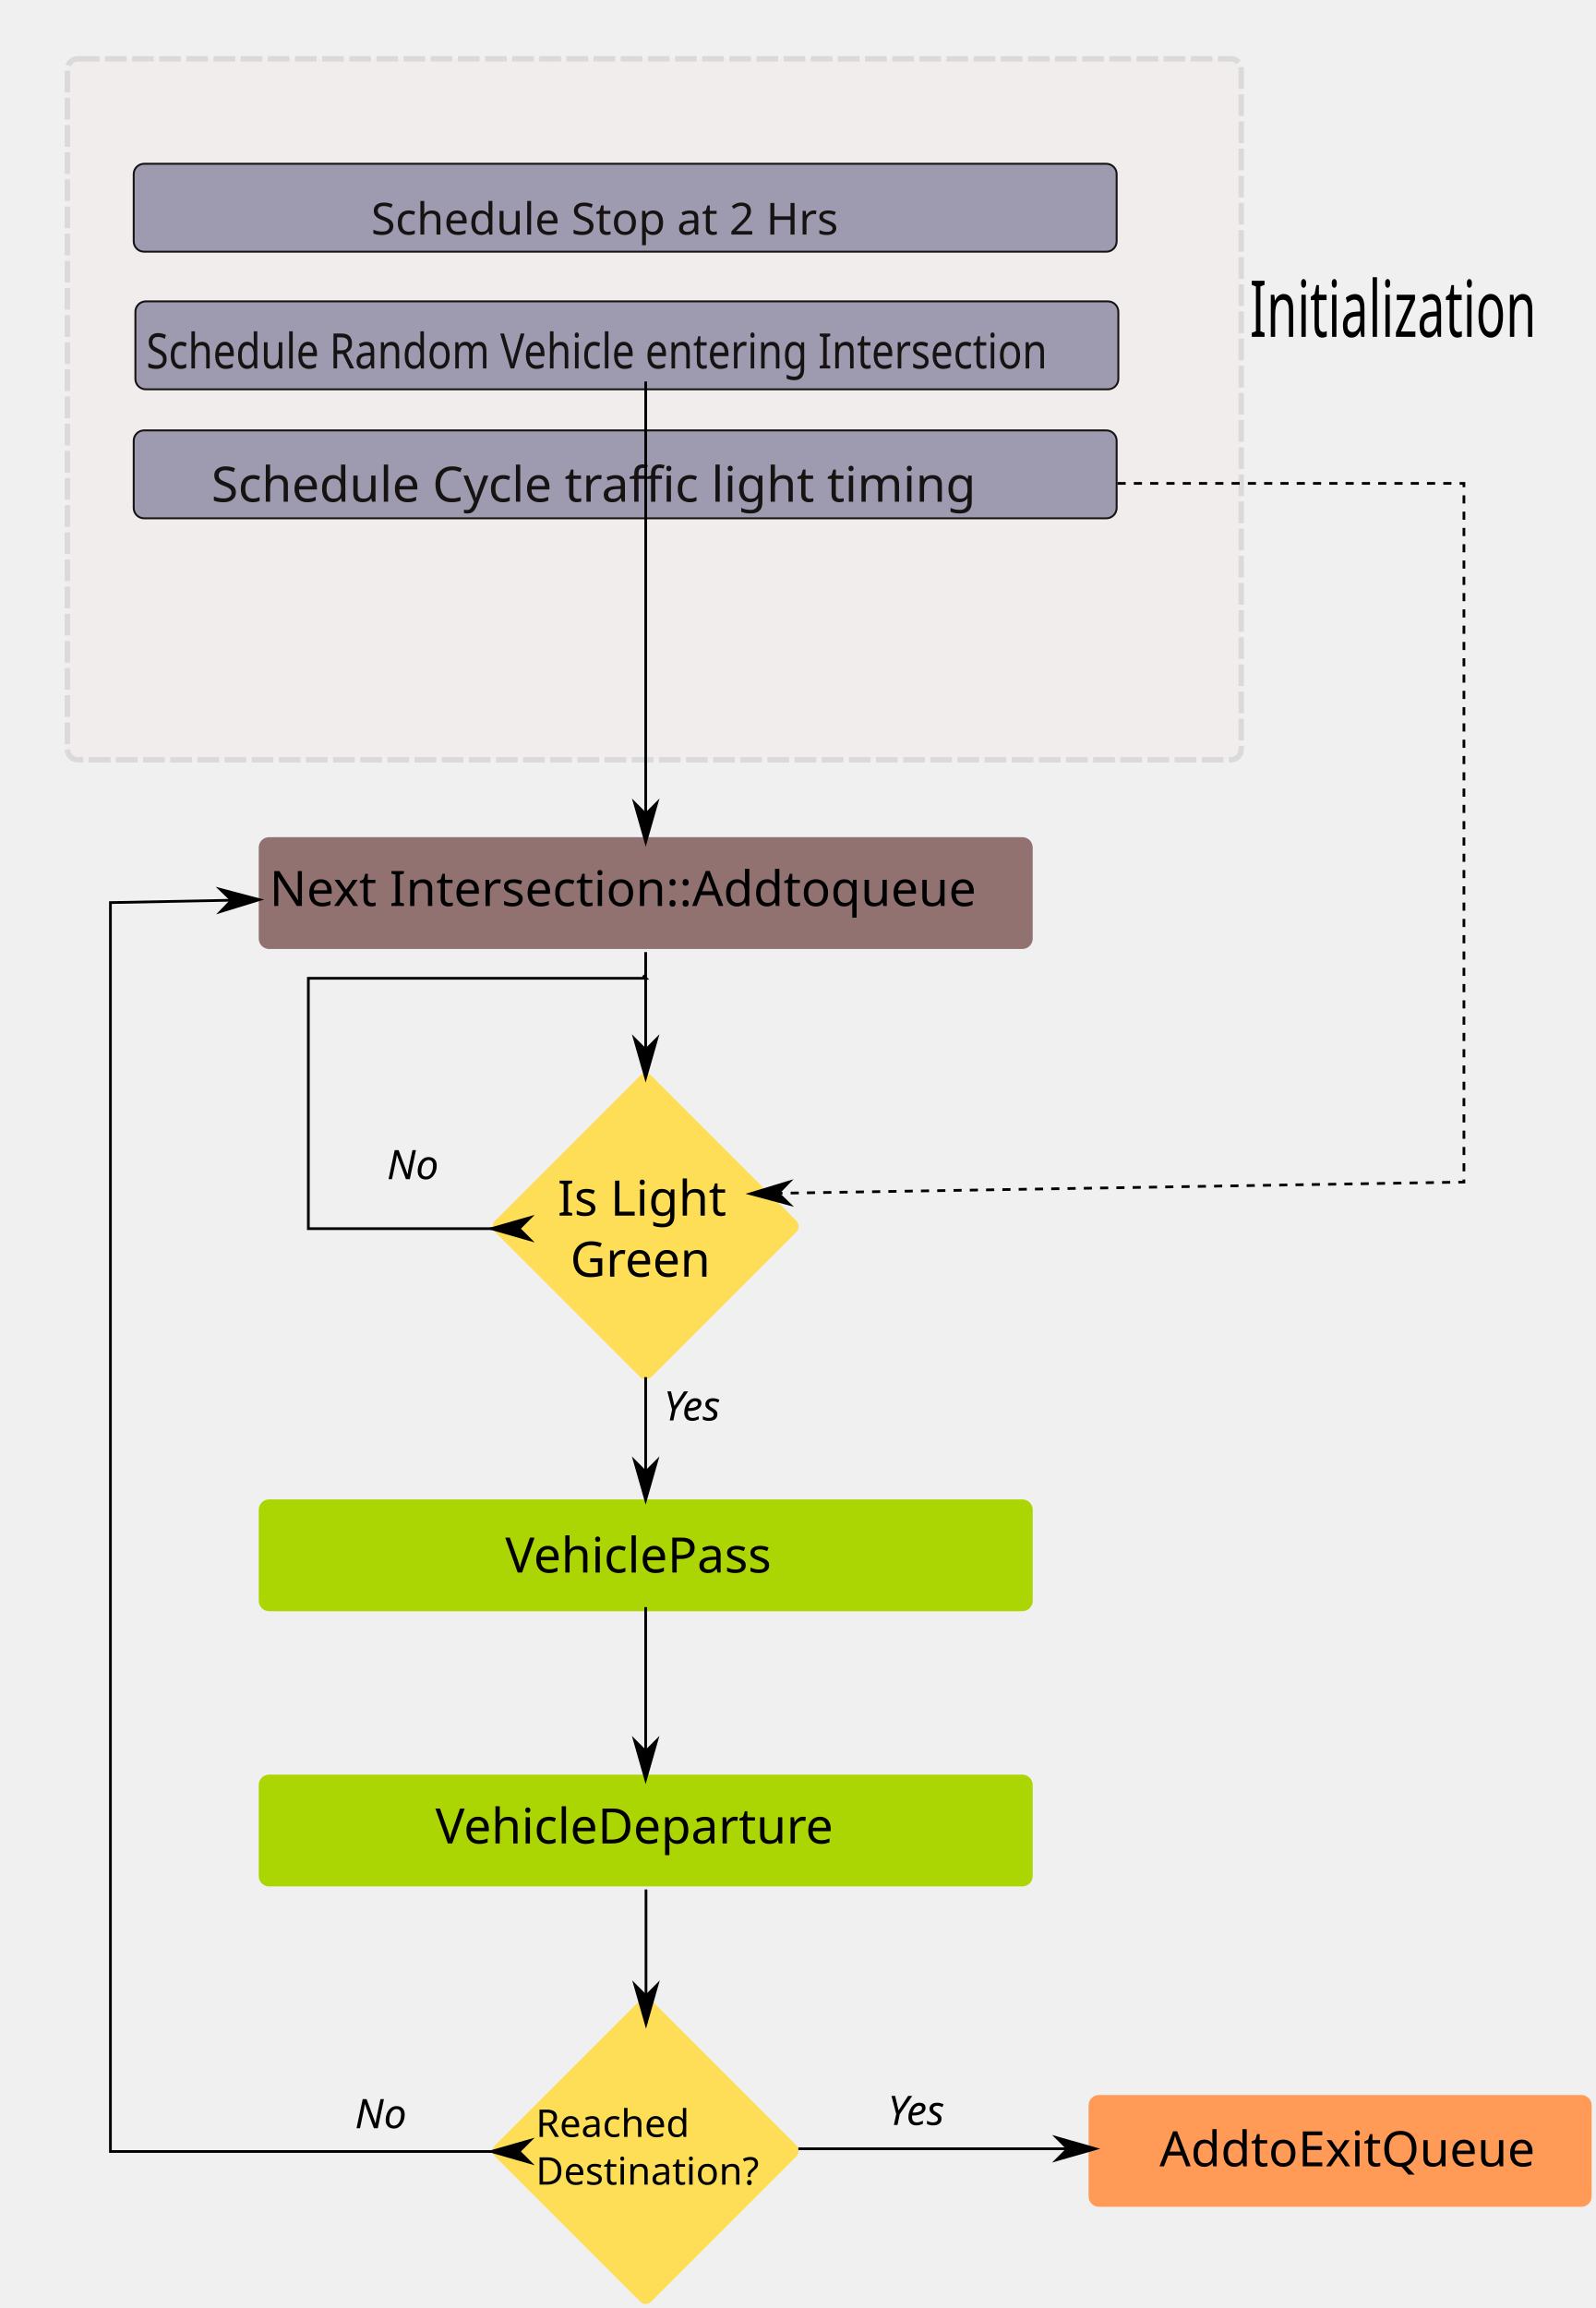
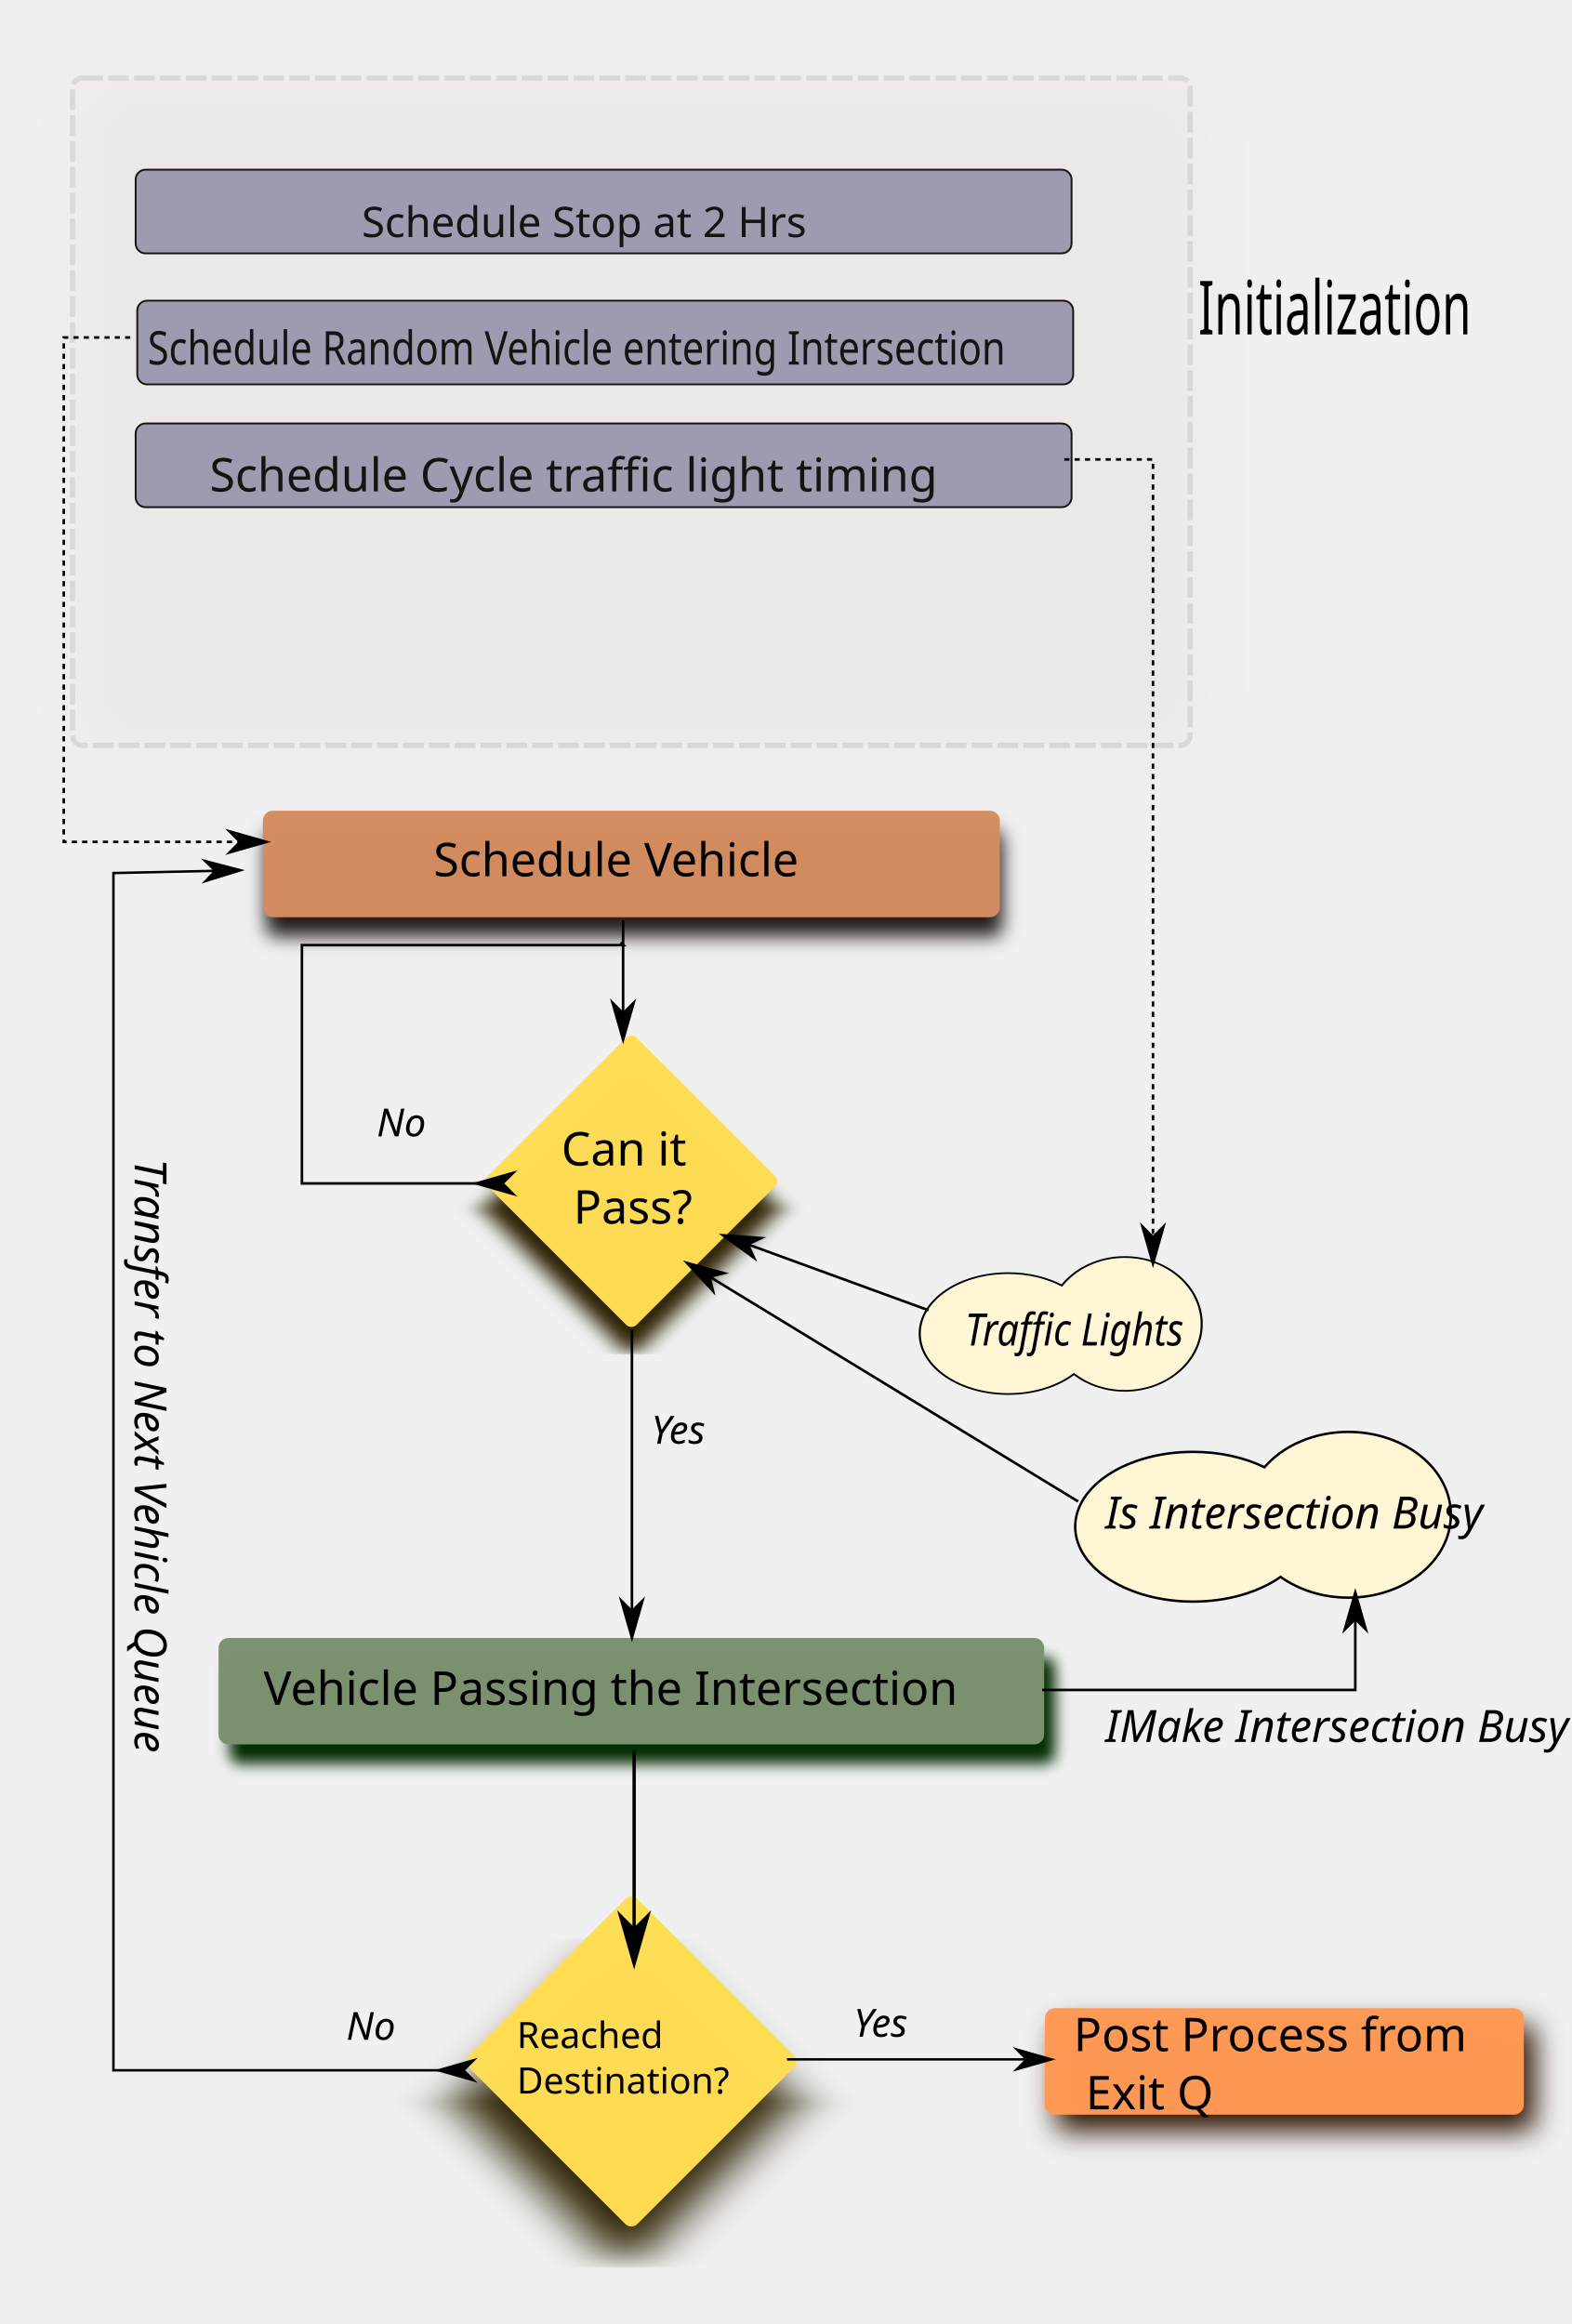
- <svg xmlns="http://www.w3.org/2000/svg" width="587.831" height="850.105" id="svg7260" version="1.1">
+ <svg xmlns="http://www.w3.org/2000/svg" width="608.015" height="899.152" id="svg7260" version="1.1">
  <defs id="defs7262">
    <marker orient="auto" refY="0" refX="0" id="Arrow1Lstart" style="overflow:visible">
      <path id="path3842" d="M 0,0 5,-5 -12.5,0 5,5 0,0 z" style="fill-rule:evenodd;stroke:#000000;stroke-width:1pt;marker-start:none" transform="matrix(0.8,0,0,0.8,10,0)" />
    </marker>
    <marker orient="auto" refY="0" refX="0" id="Arrow1Lend" style="overflow:visible">
      <path id="path3845" d="M 0,0 5,-5 -12.5,0 5,5 0,0 z" style="fill-rule:evenodd;stroke:#000000;stroke-width:1pt;marker-start:none" transform="matrix(-0.8,0,0,-0.8,-10,0)" />
    </marker>
+     <filter id="filter3832" x="-0.029" width="1.058" y="-0.201" height="1.403" color-interpolation-filters="sRGB">
+       <feGaussianBlur stdDeviation="3.456" id="feGaussianBlur3834" />
+     </filter>
+     <filter id="filter4652" x="-0.02" width="1.04" y="-0.156" height="1.312" color-interpolation-filters="sRGB">
+       <feGaussianBlur stdDeviation="2.674" id="feGaussianBlur4654" />
+     </filter>
+     <filter id="filter4674" color-interpolation-filters="sRGB">
+       <feGaussianBlur stdDeviation="3.583" id="feGaussianBlur4676" />
+     </filter>
+     <filter id="filter4912" x="-0.158" width="1.315" y="-0.158" height="1.315" color-interpolation-filters="sRGB">
+       <feGaussianBlur stdDeviation="8.39" id="feGaussianBlur4914" />
+     </filter>
+     <filter id="filter4922" x="-0.068" width="1.137" y="-0.308" height="1.615" color-interpolation-filters="sRGB">
+       <feGaussianBlur stdDeviation="5.279" id="feGaussianBlur4924" />
+     </filter>
+     <filter id="filter5879" x="-0.069" width="1.138" y="-0.116" height="1.231" color-interpolation-filters="sRGB">
+       <feGaussianBlur stdDeviation="12.436" id="feGaussianBlur5881" />
+     </filter>
  </defs>
-   <g id="layer1" transform="translate(-29.02084,-48.66905)">
+   <g id="layer1" transform="translate(-25.79482,-43.34747)">
+     <rect ry="3.823" y="75.695" x="58.142" height="258.178" width="432.409" id="rect5873" style="opacity:0.026;fill:#000000;fill-opacity:0.988;stroke:#000000;stroke-width:2;stroke-miterlimit:8.919;stroke-opacity:1;stroke-dasharray:8, 2;stroke-dashoffset:10;filter:url(#filter5879)" />
+     <rect style="fill:#2b1100;fill-opacity:0.988;stroke:#000000;stroke-width:0;stroke-miterlimit:8.919;stroke-opacity:1;stroke-dasharray:none;stroke-dashoffset:0;filter:url(#filter4922)" id="rect4916" width="185.318" height="41.182" x="434.323" y="826.752" ry="3.823" />
+     <rect style="fill:#2b2200;fill-opacity:0.988;stroke:#000000;stroke-width:0;stroke-miterlimit:8.919;stroke-opacity:1;stroke-dasharray:none;stroke-dashoffset:0;filter:url(#filter4912)" id="rect4882" width="92.24" height="92.24" x="-462.663" y="749.309" ry="3.274" transform="matrix(0.7071068,-0.7071068,0.7071068,0.7071068,0,0)" />
+     <rect transform="matrix(0.7071068,-0.7071068,0.7071068,0.7071068,0,10.72268)" ry="2.889" y="504.072" x="-203.554" height="81.401" width="81.401" id="rect4656" style="fill:#2b2200;fill-opacity:0.988;stroke:#000000;stroke-width:0;stroke-miterlimit:8.919;stroke-opacity:1;stroke-dasharray:none;stroke-dashoffset:0;filter:url(#filter4674)" />
+     <rect style="fill:#002b00;fill-opacity:0.988;stroke:#000000;stroke-width:0;stroke-miterlimit:8.919;stroke-opacity:1;stroke-dasharray:none;stroke-dashoffset:0;filter:url(#filter4652)" id="rect4638" width="319.418" height="41.182" x="114.638" y="684.583" ry="3.823" />
+     <rect ry="3.823" y="364.528" x="128.627" height="41.182" width="285.105" id="rect3038" style="fill:#241c1c;fill-opacity:0.988;stroke:#000000;stroke-width:0;stroke-miterlimit:8.919;stroke-opacity:1;stroke-dasharray:none;stroke-dashoffset:0;filter:url(#filter3832)" />
    <rect style="fill:#9393ac;fill-opacity:0.988;stroke:#000000;stroke-width:0.711;stroke-miterlimit:8.919;stroke-opacity:1;stroke-dasharray:none;stroke-dashoffset:11.112" id="rect7268" width="362.094" height="32.391" x="78.277" y="108.99" ry="3.823" />
    <text xml:space="preserve" style="font-size:16.292px;font-style:normal;font-weight:normal;line-height:125%;letter-spacing:0px;word-spacing:0px;fill:#000000;fill-opacity:1;stroke:none;font-family:Sans" x="165.735" y="135.069" id="text7270">
      <tspan id="tspan7272" x="165.735" y="135.069">Schedule Stop at 2 Hrs</tspan>
    </text>
    <rect ry="3.823" y="207.193" x="78.277" height="32.391" width="362.094" id="rect7276" style="fill:#9393ac;fill-opacity:0.988;stroke:#000000;stroke-width:0.711;stroke-miterlimit:8.919;stroke-opacity:1;stroke-dasharray:none;stroke-dashoffset:11.112" />
    <text xml:space="preserve" style="font-size:40px;font-style:normal;font-weight:normal;line-height:125%;letter-spacing:0px;word-spacing:0px;fill:#000000;fill-opacity:1;stroke:none;font-family:Sans" x="106.882" y="233.477" id="text7278">
      <tspan id="tspan7280" x="106.882" y="233.477" style="font-size:18px;font-style:normal;font-variant:normal;font-weight:normal;font-stretch:normal;text-align:start;line-height:125%;writing-mode:lr-tb;text-anchor:start;font-family:Sans;-inkscape-font-specification:Sans">Schedule Cycle traffic light timing</tspan>
    </text>
    <rect style="fill:#9393ac;fill-opacity:0.988;stroke:#000000;stroke-width:0.711;stroke-miterlimit:8.919;stroke-opacity:1;stroke-dasharray:none;stroke-dashoffset:11.112" id="rect7282" width="362.094" height="32.391" x="78.898" y="159.675" ry="3.823" />
    <text xml:space="preserve" style="font-size:36.41px;font-style:normal;font-weight:normal;line-height:125%;letter-spacing:0px;word-spacing:0px;fill:#000000;fill-opacity:1;stroke:none;font-family:Sans" x="91.097" y="167.826" id="text7284" transform="scale(0.9102423,1.098609)">
      <tspan id="tspan7286" x="91.097" y="167.826" style="font-size:16.384px;font-style:normal;font-variant:normal;font-weight:normal;font-stretch:normal;text-align:start;line-height:125%;writing-mode:lr-tb;text-anchor:start;font-family:Sans;-inkscape-font-specification:Sans">Schedule Random Vehicle entering Intersection</tspan>
    </text>
    <rect style="opacity:0;fill:#ffffff;fill-opacity:0.988;stroke:#000000;stroke-width:1.415;stroke-miterlimit:8.919;stroke-opacity:1;stroke-dasharray:5.66, 1.415;stroke-dashoffset:2.405" id="rect7288" width="521.109" height="375.388" x="34.846" y="54.494" ry="3.823" />
    <rect style="opacity:0;fill:#ffffff;fill-opacity:0.988;stroke:#000000;stroke-width:2.315;stroke-miterlimit:8.919;stroke-opacity:1;stroke-dasharray:9.26, 2.315;stroke-dashoffset:3.935" id="rect7798" width="427.658" height="256.595" x="44.35" y="51.327" ry="3.823" />
    <rect style="opacity:0;fill:#ff2a2a;fill-opacity:0.988;stroke:#000000;stroke-width:2.315;stroke-miterlimit:8.919;stroke-opacity:1;stroke-dasharray:9.26, 2.315;stroke-dashoffset:3.935" id="rect7800" width="478.343" height="316.783" x="31.678" y="60.83" ry="3.823" />
-     <rect style="opacity:0.091;fill:#ffd5d5;fill-opacity:0.988;stroke:#000000;stroke-width:2;stroke-miterlimit:8.919;stroke-opacity:1;stroke-dasharray:8, 2;stroke-dashoffset:10" id="rect7804" width="432.409" height="258.178" x="53.853" y="70.334" ry="3.823" />
+     <rect style="opacity:0.091;fill:#ffd5d5;fill-opacity:0.988;stroke:#000000;stroke-width:2;stroke-miterlimit:8.919;stroke-opacity:1;stroke-dasharray:8, 2;stroke-dashoffset:10" id="rect7804" width="432.409" height="258.178" x="53.853" y="73.55" ry="3.823" />
    <text xml:space="preserve" style="font-size:22.971px;font-style:normal;font-weight:normal;line-height:125%;letter-spacing:0px;word-spacing:0px;fill:#000000;fill-opacity:1;stroke:none;font-family:Sans" x="616.083" y="137.224" id="text7806" transform="scale(0.7944066,1.258801)">
      <tspan id="tspan7808" x="616.083" y="137.224">Initialization</tspan>
    </text>
-     <rect style="fill:#916f6f;fill-opacity:0.988;stroke:#000000;stroke-width:0;stroke-miterlimit:8.919;stroke-opacity:1;stroke-dasharray:none;stroke-dashoffset:0" id="rect7814" width="285.105" height="41.182" x="124.338" y="357.023" ry="3.823" />
-     <text xml:space="preserve" style="font-size:18px;font-style:normal;font-variant:normal;font-weight:normal;font-stretch:normal;text-align:start;line-height:125%;letter-spacing:0px;word-spacing:0px;writing-mode:lr-tb;text-anchor:start;fill:#000000;fill-opacity:1;stroke:none;font-family:Sans;-inkscape-font-specification:Sans" x="128.297" y="382.365" id="text7816">
-       <tspan id="tspan7818" x="128.297" y="382.365">Next Intersection::Addtoqueue</tspan>
+     <rect style="fill:#d38d5f;fill-opacity:0.988;stroke:#000000;stroke-width:0;stroke-miterlimit:8.919;stroke-opacity:1;stroke-dasharray:none;stroke-dashoffset:0" id="rect7814" width="285.105" height="41.182" x="127.505" y="357.023" ry="3.823" />
+     <text xml:space="preserve" style="font-size:18px;font-style:normal;font-variant:normal;font-weight:normal;font-stretch:normal;text-align:start;line-height:125%;letter-spacing:0px;word-spacing:0px;writing-mode:lr-tb;text-anchor:start;fill:#000000;fill-opacity:1;stroke:none;font-family:Sans;-inkscape-font-specification:Sans" x="193.514" y="382.365" id="text7816">
+       <tspan id="tspan7818" x="193.514" y="382.365">Schedule Vehicle</tspan>
    </text>
-     <rect style="fill:#ffdd55;fill-opacity:0.988;stroke:#000000;stroke-width:0;stroke-miterlimit:8.919;stroke-opacity:1;stroke-dasharray:none;stroke-dashoffset:0" id="rect7825" width="81.401" height="81.401" x="-205.793" y="501.832" ry="2.889" transform="matrix(0.7071068,-0.7071068,0.7071068,0.7071068,0,0)" />
-     <text xml:space="preserve" style="font-size:18px;font-style:normal;font-variant:normal;font-weight:normal;font-stretch:normal;text-align:start;line-height:125%;letter-spacing:0px;word-spacing:0px;writing-mode:lr-tb;text-anchor:start;fill:#000000;fill-opacity:1;stroke:none;font-family:Sans;-inkscape-font-specification:Sans" x="234.432" y="496.407" id="text7827">
-       <tspan id="tspan7829" x="234.432" y="496.407">Is Light</tspan>
-       <tspan x="234.432" y="518.907" id="tspan7831"> Green</tspan>
+     <rect style="fill:#ffdd55;fill-opacity:0.988;stroke:#000000;stroke-width:0;stroke-miterlimit:8.919;stroke-opacity:1;stroke-dasharray:none;stroke-dashoffset:0" id="rect7825" width="81.401" height="81.401" x="-203.554" y="504.072" ry="2.889" transform="matrix(0.7071068,-0.7071068,0.7071068,0.7071068,0,0)" />
+     <text xml:space="preserve" style="font-size:18px;font-style:normal;font-variant:normal;font-weight:normal;font-stretch:normal;text-align:start;line-height:125%;letter-spacing:0px;word-spacing:0px;writing-mode:lr-tb;text-anchor:start;fill:#000000;fill-opacity:1;stroke:none;font-family:Sans;-inkscape-font-specification:Sans" x="242.961" y="494.263" id="text7827">
+       <tspan x="242.961" y="494.263" id="tspan7831">Can it</tspan>
+       <tspan x="242.961" y="516.763" id="tspan3838"> Pass?</tspan>
    </text>
-     <rect ry="3.823" y="600.946" x="124.338" height="41.182" width="285.105" id="rect7833" style="fill:#aad400;fill-opacity:0.988;stroke:#000000;stroke-width:0;stroke-miterlimit:8.919;stroke-opacity:1;stroke-dasharray:none;stroke-dashoffset:0" />
-     <text xml:space="preserve" style="font-size:18px;font-style:normal;font-variant:normal;font-weight:normal;font-stretch:normal;text-align:start;line-height:125%;letter-spacing:0px;word-spacing:0px;writing-mode:lr-tb;text-anchor:start;fill:#000000;fill-opacity:1;stroke:none;font-family:Sans;-inkscape-font-specification:Sans" x="215.144" y="627.872" id="text7835">
-       <tspan id="tspan7837" x="215.144" y="627.872">VehiclePass</tspan>
+     <rect ry="3.823" y="677.077" x="110.349" height="41.182" width="319.418" id="rect7833" style="fill:#7c916f;fill-opacity:0.988;stroke:#000000;stroke-width:0;stroke-miterlimit:8.919;stroke-opacity:1;stroke-dasharray:none;stroke-dashoffset:0" />
+     <text xml:space="preserve" style="font-size:18px;font-style:normal;font-variant:normal;font-weight:normal;font-stretch:normal;text-align:start;line-height:125%;letter-spacing:0px;word-spacing:0px;writing-mode:lr-tb;text-anchor:start;fill:#000000;fill-opacity:1;stroke:none;font-family:Sans;-inkscape-font-specification:Sans" x="127.763" y="702.931" id="text7835">
+       <tspan id="tspan7837" x="127.763" y="702.931">Vehicle Passing the Intersection</tspan>
    </text>
-     <rect style="fill:#aad400;fill-opacity:0.988;stroke:#000000;stroke-width:0;stroke-miterlimit:8.919;stroke-opacity:1;stroke-dasharray:none;stroke-dashoffset:0" id="rect7839" width="285.105" height="41.182" x="124.338" y="702.317" ry="3.823" />
-     <text xml:space="preserve" style="font-size:18px;font-style:normal;font-variant:normal;font-weight:normal;font-stretch:normal;text-align:start;line-height:125%;letter-spacing:0px;word-spacing:0px;writing-mode:lr-tb;text-anchor:start;fill:#000000;fill-opacity:1;stroke:none;font-family:Sans;-inkscape-font-specification:Sans" x="189.41" y="727.659" id="text7841">
-       <tspan id="tspan7843" x="189.41" y="727.659">VehicleDeparture</tspan>
-     </text>
-     <rect transform="matrix(0.7071068,-0.7071068,0.7071068,0.7071068,0,0)" ry="2.889" y="742.632" x="-446.593" height="81.401" width="81.401" id="rect7845" style="fill:#ffdd55;fill-opacity:0.988;stroke:#000000;stroke-width:0;stroke-miterlimit:8.919;stroke-opacity:1;stroke-dasharray:none;stroke-dashoffset:0" />
-     <text xml:space="preserve" style="font-size:14.063px;font-style:normal;font-variant:normal;font-weight:normal;font-stretch:normal;text-align:start;line-height:125%;letter-spacing:0px;word-spacing:0px;writing-mode:lr-tb;text-anchor:start;fill:#000000;fill-opacity:1;stroke:none;font-family:Sans;-inkscape-font-specification:Sans" x="226.422" y="835.754" id="text7847">
-       <tspan id="tspan7849" x="226.422" y="835.754">Reached </tspan>
-       <tspan x="226.422" y="853.333" id="tspan7851">Destination?</tspan>
+     <rect transform="matrix(0.7071068,-0.7071068,0.7071068,0.7071068,0,0)" ry="3.274" y="739.452" x="-449.773" height="92.24" width="92.24" id="rect7845" style="fill:#ffdd55;fill-opacity:0.988;stroke:#000000;stroke-width:0;stroke-miterlimit:8.919;stroke-opacity:1;stroke-dasharray:none;stroke-dashoffset:0" />
+     <text xml:space="preserve" style="font-size:14.063px;font-style:normal;font-variant:normal;font-weight:normal;font-stretch:normal;text-align:start;line-height:125%;letter-spacing:0px;word-spacing:0px;writing-mode:lr-tb;text-anchor:start;fill:#000000;fill-opacity:1;stroke:none;font-family:Sans;-inkscape-font-specification:Sans" x="225.765" y="835.754" id="text7847">
+       <tspan id="tspan7849" x="225.765" y="835.754">Reached </tspan>
+       <tspan x="225.765" y="853.333" id="tspan7851">Destination?</tspan>
    </text>
    <rect ry="3.823" y="820.318" x="430.034" height="41.182" width="185.318" id="rect7853" style="fill:#ff9955;fill-opacity:0.988;stroke:#000000;stroke-width:0;stroke-miterlimit:8.919;stroke-opacity:1;stroke-dasharray:none;stroke-dashoffset:0" />
-     <text xml:space="preserve" style="font-size:18px;font-style:normal;font-variant:normal;font-weight:normal;font-stretch:normal;text-align:start;line-height:125%;letter-spacing:0px;word-spacing:0px;writing-mode:lr-tb;text-anchor:start;fill:#000000;fill-opacity:1;stroke:none;font-family:Sans;-inkscape-font-specification:Sans" x="456.168" y="846.587" id="text7855">
-       <tspan id="tspan7857" x="456.168" y="846.587">AddtoExitQueue</tspan>
+     <text xml:space="preserve" style="font-size:18px;font-style:normal;font-variant:normal;font-weight:normal;font-stretch:normal;text-align:start;line-height:125%;letter-spacing:0px;word-spacing:0px;writing-mode:lr-tb;text-anchor:start;fill:#000000;fill-opacity:1;stroke:none;font-family:Sans;-inkscape-font-specification:Sans" x="441.156" y="836.937" id="text7855">
+       <tspan id="tspan7857" x="441.156" y="836.937">Post Process from</tspan>
+       <tspan x="441.156" y="859.437" id="tspan5679"> Exit Q</tspan>
    </text>
-     <path style="fill:#000000;fill-opacity:0.988;stroke:#000000;stroke-width:1;stroke-miterlimit:8.919;stroke-opacity:1;stroke-dasharray:none;stroke-dashoffset:0;marker-start:none;marker-end:url(#Arrow1Lend)" d="m 323.119,840.117 106.122,0 3.168,0" id="path7867" />
-     <path style="fill:none;stroke:#000000;stroke-width:1;stroke-miterlimit:8.919;stroke-opacity:1;stroke-dasharray:none;stroke-dashoffset:0;marker-start:url(#Arrow1Lend);marker-end:url(#Arrow1Lend)" d="m 210.165,841.125 -140.467,0 0,-460.003 54.686,-1.072" id="path8235" />
-     <path style="fill:none;stroke:#000000;stroke-width:1;stroke-miterlimit:8.919;stroke-opacity:1;stroke-dasharray:3, 3;stroke-dashoffset:0;marker-end:url(#Arrow1Lend)" d="m 440.702,226.716 127.6,0 0,257.344 -262.706,4.289" id="path8603" />
-     <path style="fill:none;stroke:#000000;stroke-width:1;stroke-miterlimit:8.919;stroke-opacity:1;stroke-dasharray:none;stroke-dashoffset:0;marker-end:url(#Arrow1Lend)" d="m 266.89,189.186 0,169.418" id="path8787" />
+     <path style="fill:#000000;fill-opacity:0.988;stroke:#000000;stroke-width:0.935;stroke-miterlimit:8.919;stroke-opacity:1;stroke-dasharray:none;stroke-dashoffset:0;marker-start:none;marker-end:url(#Arrow1Lend)" d="m 330.275,840.117 99.174,0 2.96,0" id="path7867" />
+     <path style="fill:none;stroke:#000000;stroke-width:0.95;stroke-miterlimit:8.919;stroke-opacity:1;stroke-dasharray:none;stroke-dashoffset:0;marker-start:url(#Arrow1Lend);marker-end:url(#Arrow1Lend)" d="m 195.559,844.339 -125.886,0 0,-463.209 49.009,-1.08" id="path8235" />
    <path style="fill:none;stroke:#000000;stroke-width:1;stroke-miterlimit:8.919;stroke-opacity:1;stroke-dasharray:none;stroke-dashoffset:0;marker-end:url(#Arrow1Lend)" d="m 266.866,399.351 0,46.108" id="path8971" />
-     <path style="fill:none;stroke:#000000;stroke-width:1;stroke-miterlimit:8.919;stroke-opacity:1;stroke-dasharray:none;stroke-dashoffset:0;marker-end:url(#Arrow1Lend)" d="m 266.866,555.902 0,45.035" id="path9155" />
-     <path style="fill:none;stroke:#000000;stroke-width:1;stroke-miterlimit:8.919;stroke-opacity:1;stroke-dasharray:none;stroke-dashoffset:0;marker-end:url(#Arrow1Lend)" d="m 266.866,640.611 0,63.264" id="path9339" />
-     <path style="fill:none;stroke:#000000;stroke-width:1;stroke-miterlimit:8.919;stroke-opacity:1;stroke-dasharray:none;stroke-dashoffset:0;marker-end:url(#Arrow1Lend)" d="m 266.995,744.621 0,49.324" id="path9523" />
+     <path style="fill:none;stroke:#000000;stroke-width:1.291;stroke-miterlimit:8.919;stroke-opacity:1;stroke-dasharray:none;stroke-dashoffset:0;marker-end:url(#Arrow1Lend)" d="m 271.13,720.674 0,82.207" id="path9523" />
    <text id="text10259" y="831.355" x="356.049" style="font-size:15px;font-style:italic;font-variant:normal;font-weight:normal;font-stretch:normal;text-align:start;line-height:125%;letter-spacing:0px;word-spacing:0px;writing-mode:lr-tb;text-anchor:start;fill:#000000;fill-opacity:1;stroke:none;font-family:Noteworthy;-inkscape-font-specification:Noteworthy Italic" xml:space="preserve">
      <tspan y="831.355" x="356.049" id="tspan10261">Yes</tspan>
    </text>
    <text xml:space="preserve" style="font-size:15px;font-style:italic;font-variant:normal;font-weight:normal;font-stretch:normal;text-align:start;line-height:125%;letter-spacing:0px;word-spacing:0px;writing-mode:lr-tb;text-anchor:start;fill:#000000;fill-opacity:1;stroke:none;font-family:Noteworthy;-inkscape-font-specification:Noteworthy Italic" x="159.768" y="832.547" id="text10263">
      <tspan id="tspan10265" x="159.768" y="832.547">No</tspan>
    </text>
    <text id="text10267" y="482.988" x="171.563" style="font-size:15px;font-style:italic;font-variant:normal;font-weight:normal;font-stretch:normal;text-align:start;line-height:125%;letter-spacing:0px;word-spacing:0px;writing-mode:lr-tb;text-anchor:start;fill:#000000;fill-opacity:1;stroke:none;font-family:Noteworthy;-inkscape-font-specification:Noteworthy Italic" xml:space="preserve">
      <tspan y="482.988" x="171.563" id="tspan10269">No</tspan>
    </text>
-     <text xml:space="preserve" style="font-size:15px;font-style:italic;font-variant:normal;font-weight:normal;font-stretch:normal;text-align:start;line-height:125%;letter-spacing:0px;word-spacing:0px;writing-mode:lr-tb;text-anchor:start;fill:#000000;fill-opacity:1;stroke:none;font-family:Noteworthy;-inkscape-font-specification:Noteworthy Italic" x="273.484" y="571.866" id="text10271">
-       <tspan id="tspan10273" x="273.484" y="571.866">Yes</tspan>
+     <text xml:space="preserve" style="font-size:15px;font-style:italic;font-variant:normal;font-weight:normal;font-stretch:normal;text-align:start;line-height:125%;letter-spacing:0px;word-spacing:0px;writing-mode:lr-tb;text-anchor:start;fill:#000000;fill-opacity:1;stroke:none;font-family:Noteworthy;-inkscape-font-specification:Noteworthy Italic" x="277.773" y="601.89" id="text10271">
+       <tspan id="tspan10273" x="277.773" y="601.89">Yes</tspan>
    </text>
    <path style="fill:none;stroke:#000000;stroke-width:1;stroke-miterlimit:8.919;stroke-opacity:1;stroke-dasharray:none;stroke-dashoffset:0;marker-start:url(#Arrow1Lend)" d="m 210.165,501.216 -67.553,0 0,-71.842 0,-20.373 124.383,0 -1.072,-1.072" id="path10287" />
+     <path style="fill:#7c916f;fill-opacity:0.988;stroke:#000000;stroke-width:1;stroke-miterlimit:8.919;stroke-opacity:1;stroke-dasharray:none;stroke-dashoffset:0;marker-start:none;marker-end:url(#Arrow1Lend)" d="m 241.26,509.124 0,119.022" id="path3840" transform="translate(29.02084,48.66905)" />
+     <g id="g4219" transform="matrix(0.7093315,0,0,0.5816301,674.4082,385.4895)">
+       <path id="path4210" d="m -300.928,247.919 c -14.214,0 -26.759,7.492 -34.344,18.969 -8.117,-5.176 -18.243,-8.25 -29.252,-8.25 -26.635,0 -48.237,17.98 -48.237,40.188 0,22.207 21.601,40.219 48.237,40.219 14.228,0 27.024,-5.11 35.852,-13.281 7.395,6.931 17.102,11.156 27.744,11.156 23.161,0 41.963,-19.924 41.963,-44.5 0,-24.576 -18.801,-44.5 -41.963,-44.5 z" style="fill:#fff6d5;fill-opacity:0.988;stroke:#000000;stroke-width:1.142;stroke-miterlimit:8.919;stroke-opacity:1;stroke-dasharray:none;stroke-dashoffset:0" />
+       <text transform="scale(0.8398701,1.19066)" id="text4215" y="257.667" x="-462.059" style="font-size:25.06px;font-style:italic;font-variant:normal;font-weight:normal;font-stretch:normal;text-align:start;line-height:125%;letter-spacing:0px;word-spacing:0px;writing-mode:lr-tb;text-anchor:start;fill:#000000;fill-opacity:1;stroke:none;font-family:Noteworthy;-inkscape-font-specification:Noteworthy Italic" xml:space="preserve">
+         <tspan y="257.667" x="-462.059" id="tspan4217">Traffic Lights</tspan>
+       </text>
+     </g>
+     <path style="fill:#fff6d5;fill-opacity:0.988;stroke:#000000;stroke-width:1;stroke-miterlimit:8.919;stroke-opacity:1;stroke-dasharray:none;stroke-dashoffset:0;marker-end:url(#Arrow1Lend)" d="M 355.993,501.618 276.645,472.667" id="path4224" transform="translate(29.02084,48.66905)" />
+     <g id="g4421" transform="translate(790.2615,245.5494)">
+       <path style="fill:#fff6d5;fill-opacity:0.988;stroke:#000000;stroke-width:0.942;stroke-miterlimit:8.919;stroke-opacity:1;stroke-dasharray:none;stroke-dashoffset:0" d="m -242.802,351.795 c -13.432,0 -25.288,5.398 -32.456,13.668 -7.671,-3.73 -17.24,-5.944 -27.643,-5.944 -25.171,0 -45.585,12.955 -45.585,28.957 0,16.001 20.414,28.979 45.585,28.979 13.446,0 25.538,-3.682 33.881,-9.57 6.988,4.994 16.162,8.039 26.219,8.039 21.888,0 39.656,-14.356 39.656,-32.064 0,-17.708 -17.768,-32.064 -39.656,-32.064 z" id="path4412" />
+       <text xml:space="preserve" style="font-size:17.104px;font-style:italic;font-variant:normal;font-weight:normal;font-stretch:normal;text-align:start;line-height:125%;letter-spacing:0px;word-spacing:0px;writing-mode:lr-tb;text-anchor:start;fill:#000000;fill-opacity:1;stroke:none;font-family:Noteworthy;-inkscape-font-specification:Noteworthy Italic" x="-339.241" y="386.436" id="text4414" transform="scale(0.9929242,1.007126)">
+         <tspan id="tspan4416" x="-339.241" y="386.436">Is Intersection Busy</tspan>
+       </text>
+     </g>
+     <path style="fill:#fff6d5;fill-opacity:0.988;stroke:#000000;stroke-width:1;stroke-miterlimit:8.919;stroke-opacity:1;stroke-dasharray:none;stroke-dashoffset:0;marker-end:url(#Arrow1Lend)" d="M 413.895,575.604 262.706,483.389" id="path4426" transform="translate(29.02084,48.66905)" />
+     <path style="fill:none;stroke:#000000;stroke-width:1;stroke-miterlimit:8.919;stroke-opacity:1;stroke-dasharray:none;marker-end:url(#Arrow1Lend)" d="m 399.956,648.519 78.276,0 42.891,0 0,-37.529" id="path4696" transform="translate(29.02084,48.66905)" />
+     <text xml:space="preserve" style="font-size:17.104px;font-style:italic;font-variant:normal;font-weight:normal;font-stretch:normal;text-align:start;line-height:125%;letter-spacing:0px;word-spacing:0px;writing-mode:lr-tb;text-anchor:start;fill:#000000;fill-opacity:1;stroke:none;font-family:Noteworthy;-inkscape-font-specification:Noteworthy Italic" x="456.652" y="712.228" id="text4930" transform="scale(0.9929242,1.007126)">
+       <tspan id="tspan4932" x="456.652" y="712.228">IMake Intersection Busy</tspan>
+     </text>
+     <path style="fill:none;stroke:#000000;stroke-width:1;stroke-miterlimit:8.919;stroke-opacity:1;stroke-dasharray:2, 2;stroke-dashoffset:0;marker-end:url(#Arrow1Lend)" d="m 408.534,172.432 34.313,0 0,310.958" id="path5493" transform="translate(29.02084,48.66905)" />
+     <text transform="matrix(0,0.9929242,-1.007126,0,0,0)" id="text5681" y="-77.345" x="495.082" style="font-size:17.104px;font-style:italic;font-variant:normal;font-weight:normal;font-stretch:normal;text-align:start;line-height:125%;letter-spacing:0px;word-spacing:0px;writing-mode:lr-tb;text-anchor:start;fill:#000000;fill-opacity:1;stroke:none;font-family:Noteworthy;-inkscape-font-specification:Noteworthy Italic" xml:space="preserve">
+       <tspan y="-77.345" x="495.082" id="tspan5683">Transfer to Next Vehicle Queue</tspan>
+     </text>
+     <path style="fill:none;stroke:#000000;stroke-width:1;stroke-miterlimit:8.919;stroke-opacity:1;stroke-dasharray:2, 2;stroke-dashoffset:0;marker-end:url(#Arrow1Lend)" d="m 47.18,125.252 -25.734,0 0,195.153 78.276,0" id="path5687" transform="translate(29.02084,48.66905)" />
  </g>
</svg>
